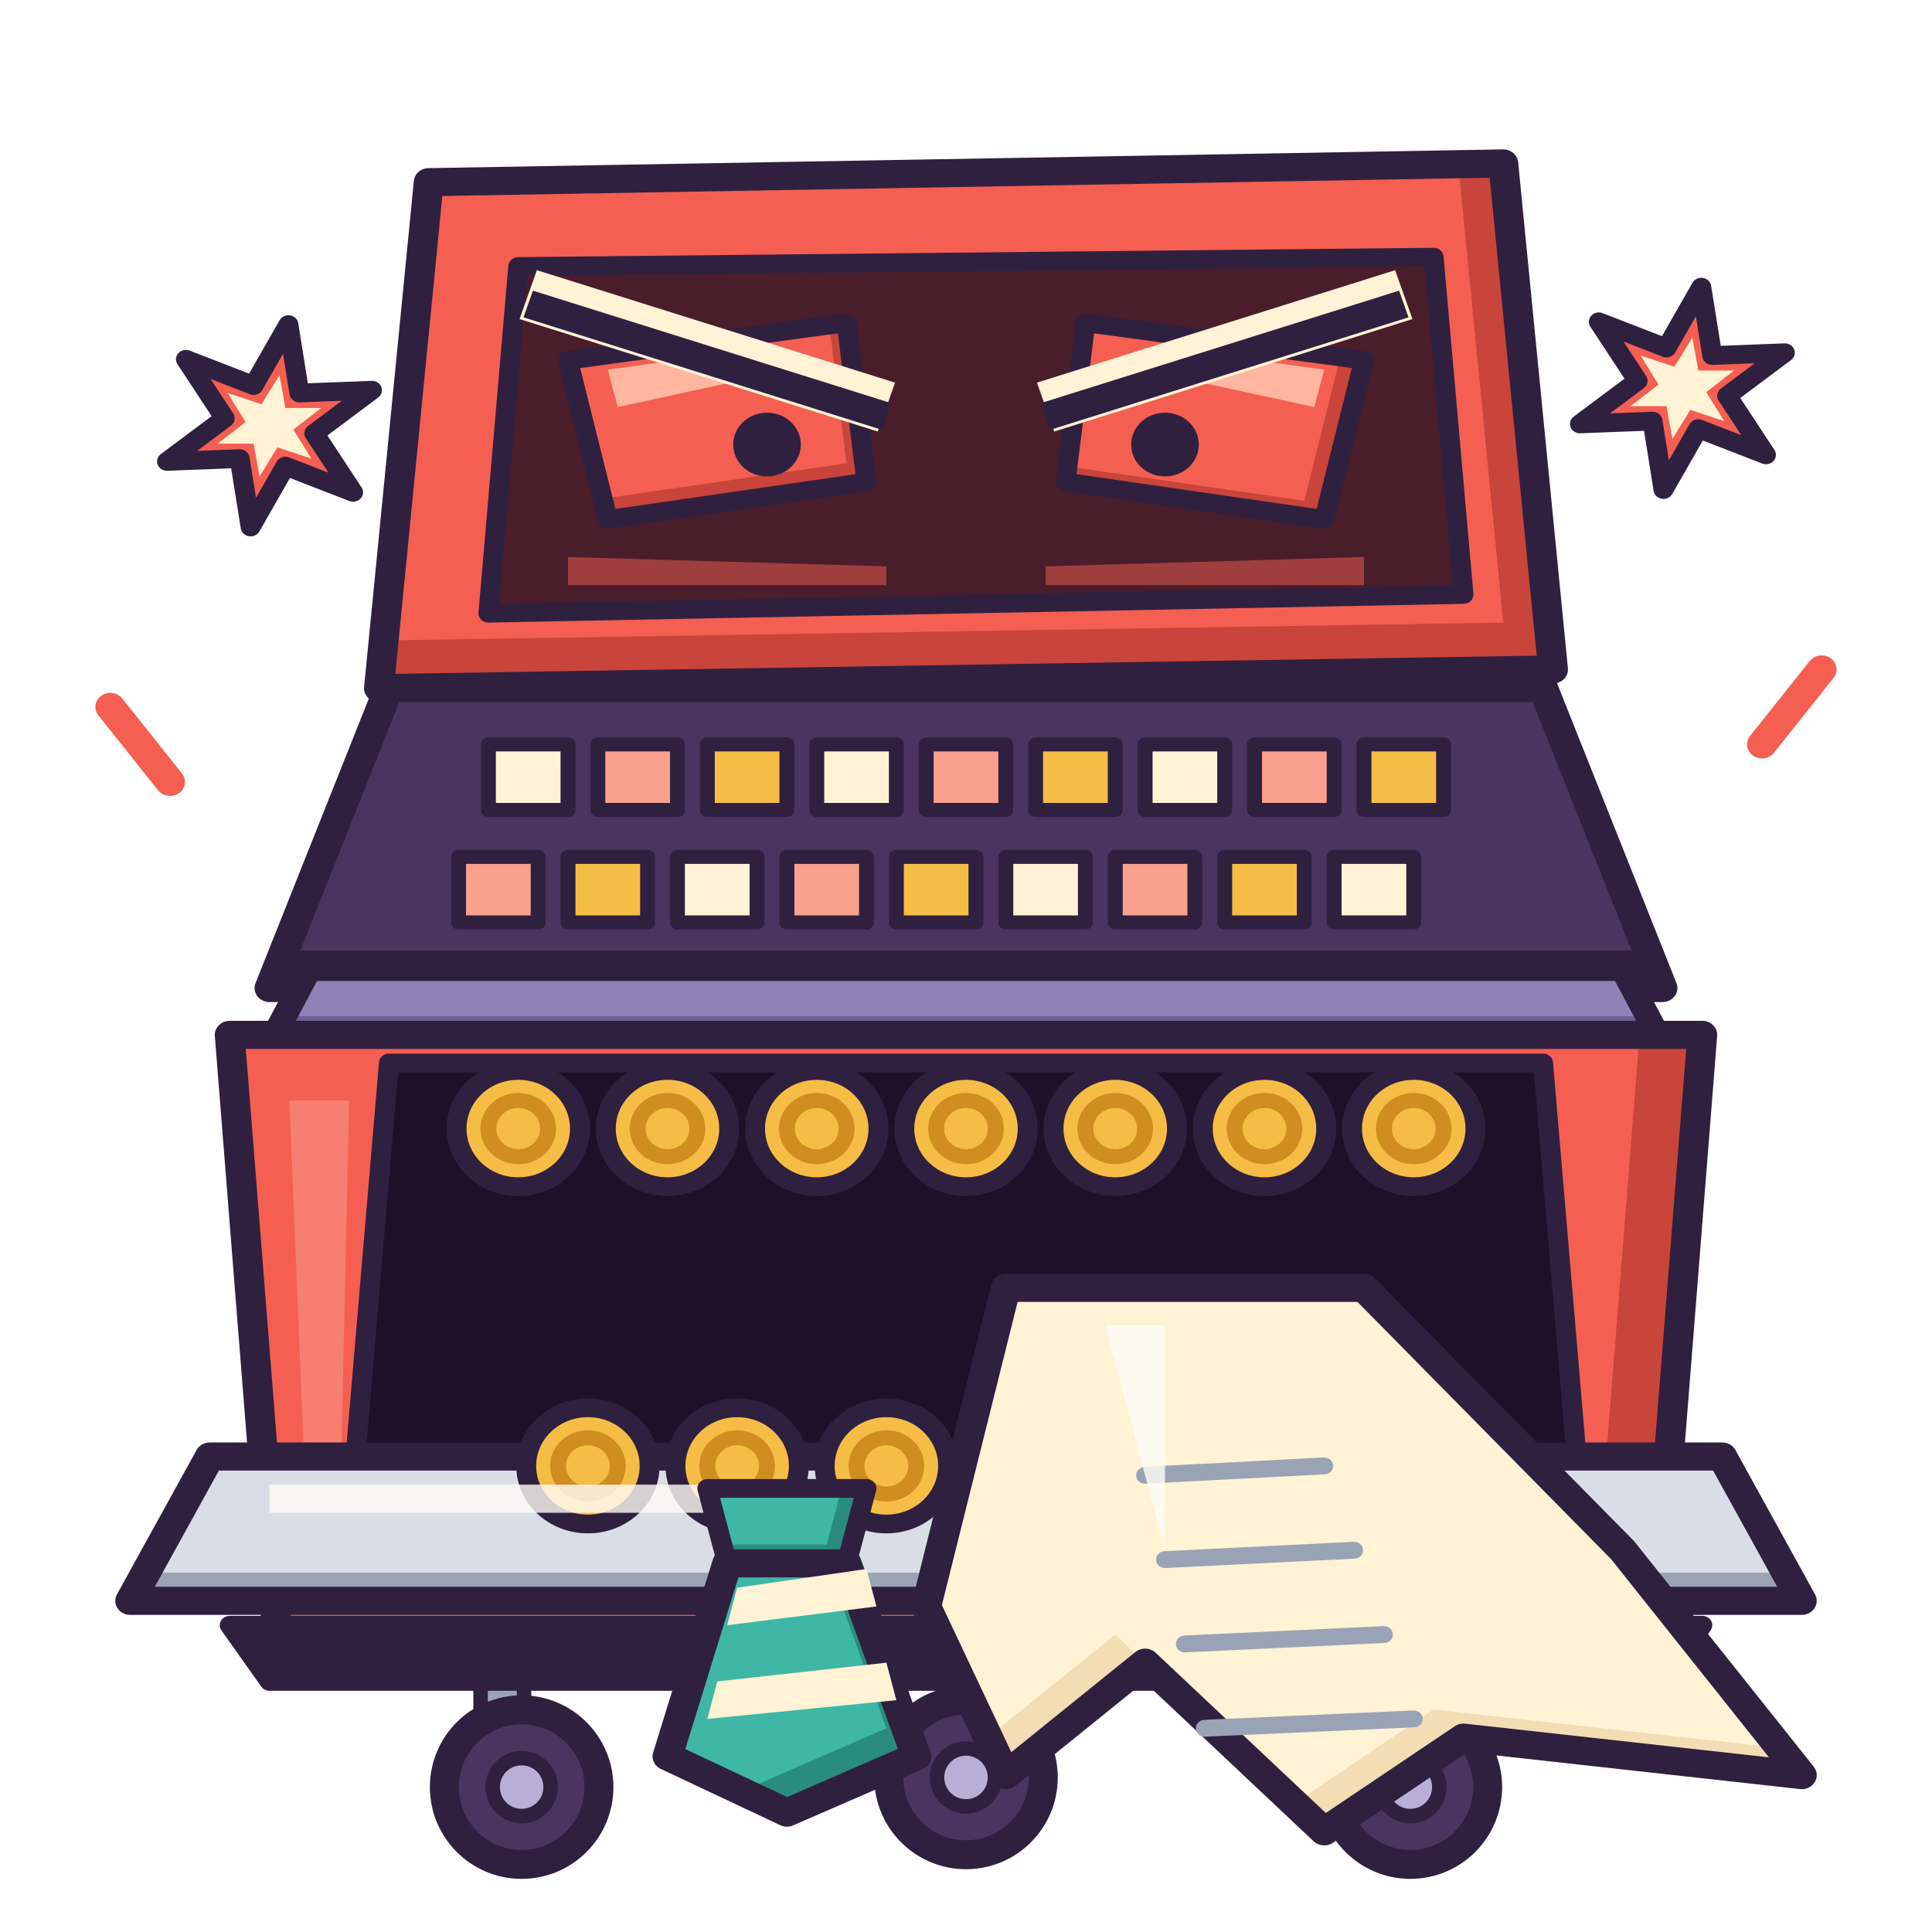
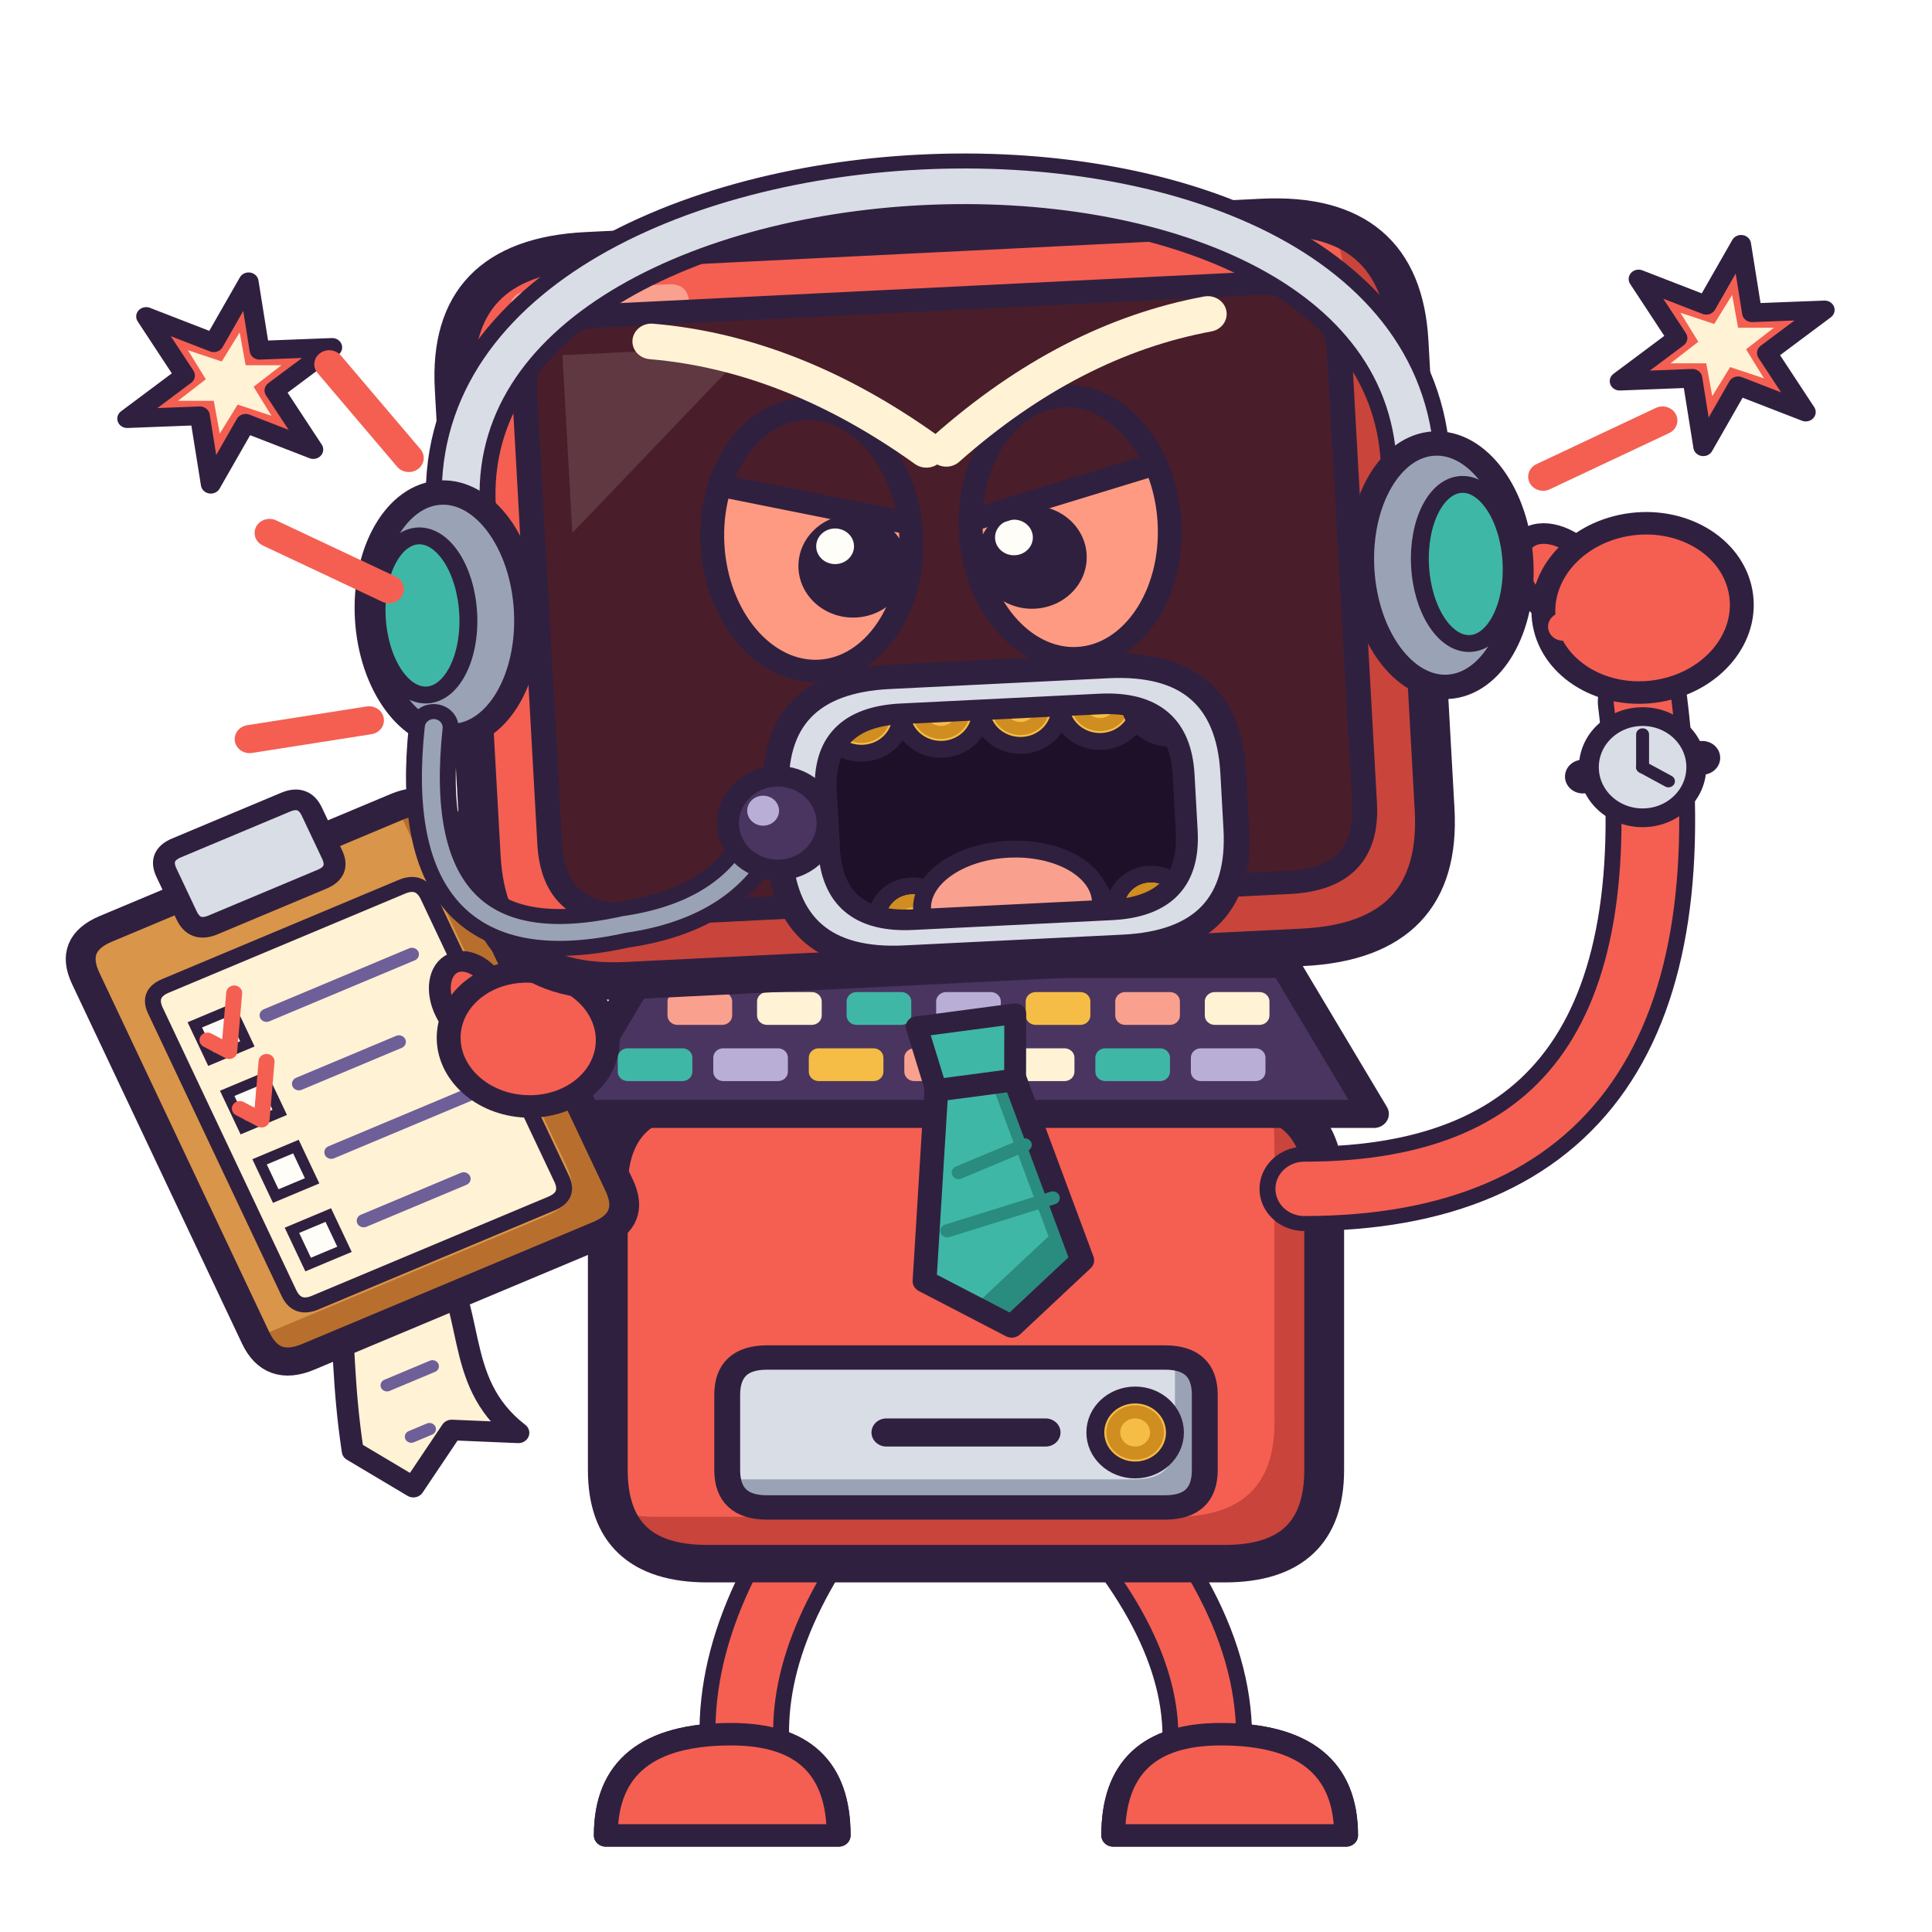
<svg xmlns="http://www.w3.org/2000/svg" width="200" height="200" viewBox="0 0 200 200">
-   <path d="M52 170L52 180" fill="none" stroke="#30203F" stroke-width="6" stroke-linecap="round" stroke-linejoin="round" />
-   <path d="M52 170L52 180" fill="none" stroke="#9AA3B5" stroke-width="3" stroke-linecap="round" stroke-linejoin="round" />
-   <path d="M148 170L148 180" fill="none" stroke="#30203F" stroke-width="6" stroke-linecap="round" stroke-linejoin="round" />
-   <path d="M148 170L148 180" fill="none" stroke="#9AA3B5" stroke-width="3" stroke-linecap="round" stroke-linejoin="round" />
-   <circle cx="54" cy="185" r="8" fill="#4A3560" stroke="#30203F" stroke-width="3" />
-   <circle cx="54" cy="185" r="3" fill="#B9AED6" stroke="#30203F" stroke-width="1.5" />
-   <circle cx="146" cy="185" r="8" fill="#4A3560" stroke="#30203F" stroke-width="3" />
-   <circle cx="146" cy="185" r="3" fill="#B9AED6" stroke="#30203F" stroke-width="1.5" />
-   <circle cx="100" cy="184" r="8" fill="#4A3560" stroke="#30203F" stroke-width="3" />
-   <circle cx="100" cy="184" r="3" fill="#B9AED6" stroke="#30203F" stroke-width="1.5" />
-   <g transform="translate(100 176) scale(1.03 0.97) translate(-100 -176)">
-     <g transform="translate(0 0)">
-       <g>
-         <clipPath id="c1">
-           <path d="M46 14L154 12L159 66L41 68Z" />
-         </clipPath>
-         <path d="M46 14L154 12L159 66L41 68Z" fill="#C9443B" />
-         <g clip-path="url(#c1)">
-           <path transform="translate(-5 -5)" d="M46 14L154 12L159 66L41 68Z" fill="#F45F52" />
-         </g>
-         <path d="M46 14L154 12L159 66L41 68Z" fill="none" stroke="#30203F" stroke-width="3" stroke-linejoin="round" />
+   <g transform="translate(100 190) scale(1.03 0.97) translate(-100 -190)">
+     <g transform="translate(0 5)">
+       <path d="M87.2 185Q87.2 174.2 76.4 174.2Q63.8 174.2 63.8 185Z" fill="#F45F52" stroke="#30203F" stroke-width="2.4" stroke-linejoin="round" />
+       <path d="M88 148Q76 164 78 178" fill="none" stroke="#30203F" stroke-width="9" stroke-linecap="round" stroke-linejoin="round" />
+       <path d="M88 148Q76 164 78 178" fill="none" stroke="#F45F52" stroke-width="5.8" stroke-linecap="round" stroke-linejoin="round" />
+       <path d="M87.2 185Q87.2 174.2 76.4 174.2Q63.8 174.2 63.8 185Z" fill="#F45F52" stroke="#30203F" stroke-width="2.4" stroke-linejoin="round" />
+       <path d="M114.8 185Q114.8 174.2 125.6 174.2Q138.2 174.2 138.2 185Z" fill="#F45F52" stroke="#30203F" stroke-width="2.4" stroke-linejoin="round" />
+       <path d="M112 148Q126 164 124 178" fill="none" stroke="#30203F" stroke-width="9" stroke-linecap="round" stroke-linejoin="round" />
+       <path d="M112 148Q126 164 124 178" fill="none" stroke="#F45F52" stroke-width="5.8" stroke-linecap="round" stroke-linejoin="round" />
+       <path d="M114.8 185Q114.8 174.2 125.6 174.2Q138.2 174.2 138.2 185Z" fill="#F45F52" stroke="#30203F" stroke-width="2.4" stroke-linejoin="round" />
+       <g transform="translate(0 0)">
+         <path d="M68 116Q50 99 54 100" fill="none" stroke="#30203F" stroke-width="9" stroke-linecap="round" stroke-linejoin="round" />
+         <path d="M68 116Q50 99 54 100" fill="none" stroke="#F45F52" stroke-width="5.8" stroke-linecap="round" stroke-linejoin="round" />
+         <g>
+           <clipPath id="c2">
+             <path d="M74 106L126 106Q136 106 136 116L136 146Q136 156 126 156L74 156Q64 156 64 146L64 116Q64 106 74 106Z" />
+           </clipPath>
+           <path d="M74 106L126 106Q136 106 136 116L136 146Q136 156 126 156L74 156Q64 156 64 146L64 116Q64 106 74 106Z" fill="#C9443B" />
+           <g clip-path="url(#c2)">
+             <path transform="translate(-5 -5)" d="M74 106L126 106Q136 106 136 116L136 146Q136 156 126 156L74 156Q64 156 64 146L64 116Q64 106 74 106Z" fill="#F45F52" />
+           </g>
+           <path d="M74 106L126 106Q136 106 136 116L136 146Q136 156 126 156L74 156Q64 156 64 146L64 116Q64 106 74 106Z" fill="none" stroke="#30203F" stroke-width="4" stroke-linejoin="round" />
+         </g>
+         <path d="M68 92L132 92L141 108L59 108Z" fill="#4A3560" stroke="#30203F" stroke-width="3" stroke-linejoin="round" />
+         <rect x="70" y="95" width="6.5" height="3.5" rx="1" fill="#F9A08F" />
+         <rect x="79" y="95" width="6.5" height="3.5" rx="1" fill="#FFF2D5" />
+         <rect x="88" y="95" width="6.5" height="3.5" rx="1" fill="#3FB7A6" />
+         <rect x="97" y="95" width="6.5" height="3.5" rx="1" fill="#B9AED6" />
+         <rect x="106" y="95" width="6.5" height="3.5" rx="1" fill="#F5BD45" />
+         <rect x="115" y="95" width="6.5" height="3.5" rx="1" fill="#F9A08F" />
+         <rect x="124" y="95" width="6.5" height="3.5" rx="1" fill="#FFF2D5" />
+         <rect x="65" y="101" width="7.5" height="3.5" rx="1" fill="#3FB7A6" />
+         <rect x="74.6" y="101" width="7.5" height="3.5" rx="1" fill="#B9AED6" />
+         <rect x="84.2" y="101" width="7.5" height="3.5" rx="1" fill="#F5BD45" />
+         <rect x="93.8" y="101" width="7.5" height="3.5" rx="1" fill="#F9A08F" />
+         <rect x="103.4" y="101" width="7.5" height="3.5" rx="1" fill="#FFF2D5" />
+         <rect x="113" y="101" width="7.5" height="3.5" rx="1" fill="#3FB7A6" />
+         <rect x="122.6" y="101" width="7.5" height="3.5" rx="1" fill="#B9AED6" />
+         <g>
+           <clipPath id="c3">
+             <path d="M80 134L120 134Q124 134 124 138L124 146Q124 150 120 150L80 150Q76 150 76 146L76 138Q76 134 80 134Z" />
+           </clipPath>
+           <path d="M80 134L120 134Q124 134 124 138L124 146Q124 150 120 150L80 150Q76 150 76 146L76 138Q76 134 80 134Z" fill="#9AA3B5" />
+           <g clip-path="url(#c3)">
+             <path transform="translate(-3 -3)" d="M80 134L120 134Q124 134 124 138L124 146Q124 150 120 150L80 150Q76 150 76 146L76 138Q76 134 80 134Z" fill="#D9DDE6" />
+           </g>
+           <path d="M80 134L120 134Q124 134 124 138L124 146Q124 150 120 150L80 150Q76 150 76 146L76 138Q76 134 80 134Z" fill="none" stroke="#30203F" stroke-width="2.6" stroke-linejoin="round" />
+         </g>
+         <path d="M92 142L108 142" fill="none" stroke="#30203F" stroke-width="3" stroke-linecap="round" stroke-linejoin="round" />
+         <circle cx="117" cy="142" r="4" fill="#F5BD45" stroke="#30203F" stroke-width="1.8" />
+         <circle cx="117" cy="142" r="2.2" fill="none" stroke="#D08D20" stroke-width="1.4" />
+         <g transform="translate(100 98) rotate(-8)">
+           <path d="M-5 0L5 0L4 7L-4 7Z" fill="#3FB7A6" stroke="#30203F" stroke-width="2.2" stroke-linejoin="round" />
+           <g>
+             <clipPath id="c4">
+               <path d="M-4 7L4 7L8 27L0 33L-8 27Z" />
+             </clipPath>
+             <path d="M-4 7L4 7L8 27L0 33L-8 27Z" fill="#2A8C7E" />
+             <g clip-path="url(#c4)">
+               <path transform="translate(-3 -3)" d="M-4 7L4 7L8 27L0 33L-8 27Z" fill="#3FB7A6" />
+             </g>
+             <path d="M-4 7L4 7L8 27L0 33L-8 27Z" fill="none" stroke="#30203F" stroke-width="2.4" stroke-linejoin="round" />
+           </g>
+           <path d="M-3 16L4 14" fill="none" stroke="#2A8C7E" stroke-width="1.4" stroke-linecap="round" stroke-linejoin="round" />
+           <path d="M-5 22L6 20" fill="none" stroke="#2A8C7E" stroke-width="1.4" stroke-linecap="round" stroke-linejoin="round" />
+         </g>
+         <g transform="translate(4 -38) rotate(-24 52 138)">
+           <path d="M24 154L34 154C36 162 30 168 34 176L28 173L22 177L18 171C20 164 22 160 24 154Z" fill="#FFF2D5" stroke="#30203F" stroke-width="2.2" stroke-linejoin="round" />
+           <path d="M24 160L32 160" fill="none" stroke="#6E5F98" stroke-width="1.3" stroke-linecap="round" stroke-linejoin="round" />
+           <path d="M24 166L29 166" fill="none" stroke="#6E5F98" stroke-width="1.3" stroke-linecap="round" stroke-linejoin="round" />
+           <path d="M24 172L26 172" fill="none" stroke="#6E5F98" stroke-width="1.3" stroke-linecap="round" stroke-linejoin="round" />
+           <g>
+             <clipPath id="c1">
+               <path d="M18 110L50 110Q54 110 54 114L54 156Q54 160 50 160L18 160Q14 160 14 156L14 114Q14 110 18 110Z" />
+             </clipPath>
+             <path d="M18 110L50 110Q54 110 54 114L54 156Q54 160 50 160L18 160Q14 160 14 156L14 114Q14 110 18 110Z" fill="#B86F2D" />
+             <g clip-path="url(#c1)">
+               <path transform="translate(-4 -4)" d="M18 110L50 110Q54 110 54 114L54 156Q54 160 50 160L18 160Q14 160 14 156L14 114Q14 110 18 110Z" fill="#D9954A" />
+             </g>
+             <path d="M18 110L50 110Q54 110 54 114L54 156Q54 160 50 160L18 160Q14 160 14 156L14 114Q14 110 18 110Z" fill="none" stroke="#30203F" stroke-width="3" stroke-linejoin="round" />
+           </g>
+           <path d="M21 118L47 118Q49 118 49 120L49 153Q49 155 47 155L21 155Q19 155 19 153L19 120Q19 118 21 118Z" fill="#FFF2D5" stroke="#30203F" stroke-width="1.6" />
+           <rect x="22" y="123" width="4" height="4" fill="#FFFDF7" stroke="#30203F" stroke-width="1.1" />
+           <path d="M29 125L45 125" fill="none" stroke="#6E5F98" stroke-width="1.4" stroke-linecap="round" stroke-linejoin="round" />
+           <rect x="22" y="131" width="4" height="4" fill="#FFFDF7" stroke="#30203F" stroke-width="1.1" />
+           <path d="M29 133L40 133" fill="none" stroke="#6E5F98" stroke-width="1.4" stroke-linecap="round" stroke-linejoin="round" />
+           <rect x="22" y="139" width="4" height="4" fill="#FFFDF7" stroke="#30203F" stroke-width="1.1" />
+           <path d="M29 141L45 141" fill="none" stroke="#6E5F98" stroke-width="1.4" stroke-linecap="round" stroke-linejoin="round" />
+           <rect x="22" y="147" width="4" height="4" fill="#FFFDF7" stroke="#30203F" stroke-width="1.1" />
+           <path d="M29 149L40 149" fill="none" stroke="#6E5F98" stroke-width="1.4" stroke-linecap="round" stroke-linejoin="round" />
+           <path d="M22.5 125L24 127L27 121.5" fill="none" stroke="#F45F52" stroke-width="1.6" stroke-linecap="round" stroke-linejoin="round" />
+           <path d="M22.5 133L24 135L27 129.5" fill="none" stroke="#F45F52" stroke-width="1.6" stroke-linecap="round" stroke-linejoin="round" />
+           <path d="M28 105L40 105Q42 105 42 107L42 112Q42 114 40 114L28 114Q26 114 26 112L26 107Q26 105 28 105Z" fill="#D9DDE6" stroke="#30203F" stroke-width="2.2" stroke-linejoin="round" />
+         </g>
+         <g transform="rotate(5 56 100)">
+           <g transform="rotate(-30 50 96.4)">
+             <path d="M47.1 96.4A2.9 4.4 0 1 0 52.9 96.4A2.9 4.4 0 1 0 47.1 96.4Z" fill="#F45F52" stroke="#30203F" stroke-width="2.2" stroke-linejoin="round" />
+           </g>
+           <path d="M48 100A8 7.2 0 1 0 64 100A8 7.2 0 1 0 48 100Z" fill="#F45F52" stroke="#30203F" stroke-width="2.4" stroke-linejoin="round" />
+         </g>
+         <path d="M134 116Q174 116 168 64" fill="none" stroke="#30203F" stroke-width="9" stroke-linecap="round" stroke-linejoin="round" />
+         <path d="M134 116Q174 116 168 64" fill="none" stroke="#F45F52" stroke-width="5.8" stroke-linecap="round" stroke-linejoin="round" />
+         <path d="M162 72L174 70" fill="none" stroke="#30203F" stroke-width="3.6" stroke-linecap="round" stroke-linejoin="round" />
+         <circle cx="168" cy="71" r="5.4" fill="#D9DDE6" stroke="#30203F" stroke-width="2" />
+         <path d="M168 71L168 67.5" fill="none" stroke="#30203F" stroke-width="1.3" stroke-linecap="round" stroke-linejoin="round" />
+         <path d="M168 71L170.6 72.5" fill="none" stroke="#30203F" stroke-width="1.3" stroke-linecap="round" stroke-linejoin="round" />
+         <g transform="rotate(-10 168 54)">
+           <g transform="rotate(-30 160.5 49.5)">
+             <path d="M156.9 49.5A3.6 5.5 0 1 0 164.1 49.5A3.6 5.5 0 1 0 156.9 49.5Z" fill="#F45F52" stroke="#30203F" stroke-width="2.2" stroke-linejoin="round" />
+           </g>
+           <path d="M158 54A10 9 0 1 0 178 54A10 9 0 1 0 158 54Z" fill="#F45F52" stroke="#30203F" stroke-width="2.4" stroke-linejoin="round" />
+         </g>
+         <g transform="rotate(-3 100 94)">
+           <g>
+             <clipPath id="c5">
+               <path d="M66 14L134 14Q148 14 148 28L148 78Q148 92 134 92L66 92Q52 92 52 78L52 28Q52 14 66 14Z" />
+             </clipPath>
+             <path d="M66 14L134 14Q148 14 148 28L148 78Q148 92 134 92L66 92Q52 92 52 78L52 28Q52 14 66 14Z" fill="#C9443B" />
+             <g clip-path="url(#c5)">
+               <path transform="translate(-6 -6)" d="M66 14L134 14Q148 14 148 28L148 78Q148 92 134 92L66 92Q52 92 52 78L52 28Q52 14 66 14Z" fill="#F45F52" />
+             </g>
+             <path d="M66 14L134 14Q148 14 148 28L148 78Q148 92 134 92L66 92Q52 92 52 78L52 28Q52 14 66 14Z" fill="none" stroke="#30203F" stroke-width="4" stroke-linejoin="round" />
+           </g>
+           <path d="M60 18L74 18Q76 18 76 20L76 20Q76 22 74 22L60 22Q58 22 58 20L58 20Q58 18 60 18Z" fill="#F9A08F" />
+           <path d="M67 21L133 21Q141 21 141 29L141 77Q141 85 133 85L67 85Q59 85 59 77L59 29Q59 21 67 21Z" fill="#4A1D2A" stroke="#30203F" stroke-width="2.5" />
+           <path d="M63 25L82 25L63 44Z" fill="#FFFDF7" opacity=".12" />
+           <clipPath id="c6">
+             <ellipse cx="87" cy="46" rx="10" ry="14" />
+           </clipPath>
+           <ellipse cx="87" cy="46" rx="10" ry="14" fill="#FF9A82" />
+           <g clip-path="url(#c6)">
+             <circle cx="91" cy="49" r="5.5" fill="#30203F" />
+             <circle cx="89.3" cy="46.8" r="1.9" fill="#FFFDF7" />
+             <g transform="rotate(15 87 42.1)">
+               <rect x="67" y="4" width="40" height="38.1" fill="#4A1D2A" />
+               <path d="M67 42.1L107 42.1" fill="none" stroke="#30203F" stroke-width="2.4" stroke-linecap="round" stroke-linejoin="round" />
+             </g>
+           </g>
+           <ellipse cx="87" cy="46" rx="10" ry="14" fill="none" stroke="#30203F" stroke-width="2.4" />
+           <clipPath id="c7">
+             <ellipse cx="113" cy="46" rx="10" ry="14" />
+           </clipPath>
+           <ellipse cx="113" cy="46" rx="10" ry="14" fill="#FF9A82" />
+           <g clip-path="url(#c7)">
+             <circle cx="109" cy="49" r="5.5" fill="#30203F" />
+             <circle cx="107.3" cy="46.8" r="1.9" fill="#FFFDF7" />
+             <g transform="rotate(-15 113 42.1)">
+               <rect x="93" y="4" width="40" height="38.1" fill="#4A1D2A" />
+               <path d="M93 42.1L133 42.1" fill="none" stroke="#30203F" stroke-width="2.4" stroke-linecap="round" stroke-linejoin="round" />
+             </g>
+           </g>
+           <ellipse cx="113" cy="46" rx="10" ry="14" fill="none" stroke="#30203F" stroke-width="2.4" />
+           <path d="M72 24Q86 26 99 37" fill="none" stroke="#FFF2D5" stroke-width="3.8" stroke-linecap="round" stroke-linejoin="round" />
+           <path d="M128 24Q114 26 101 37" fill="none" stroke="#FFF2D5" stroke-width="3.8" stroke-linecap="round" stroke-linejoin="round" />
+           <path d="M94 61L116 61Q128 61 128 73L128 79Q128 91 116 91L94 91Q82 91 82 79L82 73Q82 61 94 61Z" fill="#D9DDE6" stroke="#30203F" stroke-width="2.6" stroke-linejoin="round" />
+           <path d="M95 65L115 65Q123 65 123 73L123 79Q123 87 115 87L95 87Q87 87 87 79L87 73Q87 65 95 65Z" fill="#1E1028" />
+           <clipPath id="c8">
+             <path d="M95 65L115 65Q123 65 123 73L123 79Q123 87 115 87L95 87Q87 87 87 79L87 73Q87 65 95 65Z" />
+           </clipPath>
+           <g clip-path="url(#c8)">
+             <circle cx="91" cy="65" r="4" fill="#F5BD45" stroke="#30203F" stroke-width="1.8" />
+             <circle cx="91" cy="65" r="2.2" fill="none" stroke="#D08D20" stroke-width="1.4" />
+             <circle cx="99" cy="65" r="4" fill="#F5BD45" stroke="#30203F" stroke-width="1.8" />
+             <circle cx="99" cy="65" r="2.2" fill="none" stroke="#D08D20" stroke-width="1.4" />
+             <circle cx="107" cy="65" r="4" fill="#F5BD45" stroke="#30203F" stroke-width="1.8" />
+             <circle cx="107" cy="65" r="2.2" fill="none" stroke="#D08D20" stroke-width="1.4" />
+             <circle cx="115" cy="65" r="4" fill="#F5BD45" stroke="#30203F" stroke-width="1.8" />
+             <circle cx="115" cy="65" r="2.2" fill="none" stroke="#D08D20" stroke-width="1.4" />
+             <circle cx="122" cy="65" r="4" fill="#F5BD45" stroke="#30203F" stroke-width="1.8" />
+             <circle cx="122" cy="65" r="2.2" fill="none" stroke="#D08D20" stroke-width="1.4" />
+             <circle cx="95" cy="87" r="3.6" fill="#F5BD45" stroke="#30203F" stroke-width="1.8" />
+             <circle cx="95" cy="87" r="2" fill="none" stroke="#D08D20" stroke-width="1.4" />
+             <circle cx="103" cy="87" r="3.6" fill="#F5BD45" stroke="#30203F" stroke-width="1.8" />
+             <circle cx="103" cy="87" r="2" fill="none" stroke="#D08D20" stroke-width="1.4" />
+             <circle cx="111" cy="87" r="3.6" fill="#F5BD45" stroke="#30203F" stroke-width="1.8" />
+             <circle cx="111" cy="87" r="2" fill="none" stroke="#D08D20" stroke-width="1.4" />
+             <circle cx="119" cy="87" r="3.6" fill="#F5BD45" stroke="#30203F" stroke-width="1.8" />
+             <circle cx="119" cy="87" r="2" fill="none" stroke="#D08D20" stroke-width="1.4" />
+             <path d="M96 86A9 6 0 1 0 114 86A9 6 0 1 0 96 86Z" fill="#F9A08F" stroke="#30203F" stroke-width="1.8" stroke-linejoin="round" />
+           </g>
+           <path d="M95 65L115 65Q123 65 123 73L123 79Q123 87 115 87L95 87Q87 87 87 79L87 73Q87 65 95 65Z" fill="none" stroke="#30203F" stroke-width="2.2" />
+         </g>
+         <g transform="rotate(-3 100 94)">
+           <path d="M52 42C50 -2 150 -2 148 42" fill="none" stroke="#30203F" stroke-width="7" stroke-linecap="round" stroke-linejoin="round" />
+           <path d="M52 42C50 -2 150 -2 148 42" fill="none" stroke="#D9DDE6" stroke-width="3.8" stroke-linecap="round" stroke-linejoin="round" />
+           <path d="M42 52A8 13 0 1 0 58 52A8 13 0 1 0 42 52Z" fill="#9AA3B5" stroke="#30203F" stroke-width="2.6" stroke-linejoin="round" />
+           <path d="M42.9 52A4.6 8.5 0 1 0 52.1 52A4.6 8.5 0 1 0 42.9 52Z" fill="#3FB7A6" stroke="#30203F" stroke-width="1.8" stroke-linejoin="round" />
+           <path d="M142 52A8 13 0 1 0 158 52A8 13 0 1 0 142 52Z" fill="#9AA3B5" stroke="#30203F" stroke-width="2.6" stroke-linejoin="round" />
+           <path d="M147.9 52A4.6 8.5 0 1 0 157.1 52A4.6 8.5 0 1 0 147.9 52Z" fill="#3FB7A6" stroke="#30203F" stroke-width="1.8" stroke-linejoin="round" />
+           <path d="M48 64Q44 90 66 86Q76 85 80 78" fill="none" stroke="#30203F" stroke-width="5" stroke-linecap="round" stroke-linejoin="round" />
+           <path d="M48 64Q44 90 66 86Q76 85 80 78" fill="none" stroke="#9AA3B5" stroke-width="1.8" stroke-linecap="round" stroke-linejoin="round" />
+           <circle cx="82" cy="76" r="5" fill="#4A3560" stroke="#30203F" stroke-width="2.2" />
+           <circle cx="80.6" cy="74.6" r="1.6" fill="#B9AED6" />
+         </g>
      </g>
-       <path d="M55 23L147 22L150 58L52 60Z" fill="#4A1D2A" stroke="#30203F" stroke-width="2" stroke-linejoin="round" />
-       <g>
-         <clipPath id="c2">
-           <path d="M60 33L88 29L90 46L64 50Z" />
-         </clipPath>
-         <path d="M60 33L88 29L90 46L64 50Z" fill="#C9443B" />
-         <g clip-path="url(#c2)">
-           <path transform="translate(-2 -2)" d="M60 33L88 29L90 46L64 50Z" fill="#F45F52" />
-         </g>
-         <path d="M60 33L88 29L90 46L64 50Z" fill="none" stroke="#30203F" stroke-width="2" stroke-linejoin="round" />
-       </g>
-       <g>
-         <clipPath id="c3">
-           <path d="M140 33L112 29L110 46L136 50Z" />
-         </clipPath>
-         <path d="M140 33L112 29L110 46L136 50Z" fill="#C9443B" />
-         <g clip-path="url(#c3)">
-           <path transform="translate(-2 -2)" d="M140 33L112 29L110 46L136 50Z" fill="#F45F52" />
-         </g>
-         <path d="M140 33L112 29L110 46L136 50Z" fill="none" stroke="#30203F" stroke-width="2" stroke-linejoin="round" />
-       </g>
-       <path d="M64 34L78 32L78 35L65 38Z" fill="#FFC0A8" opacity=".9" />
-       <path d="M136 34L122 32L122 35L135 38Z" fill="#FFC0A8" opacity=".9" />
-       <circle cx="80" cy="42" r="3.4" fill="#30203F" />
-       <circle cx="120" cy="42" r="3.4" fill="#30203F" />
-       <path d="M56 26L92 38" fill="none" stroke="#FFF2D5" stroke-width="5.5" stroke-linecap="butt" stroke-linejoin="round" />
-       <path d="M144 26L108 38" fill="none" stroke="#FFF2D5" stroke-width="5.5" stroke-linecap="butt" stroke-linejoin="round" />
-       <path d="M56 27L92 39" fill="none" stroke="#30203F" stroke-width="3" stroke-linecap="butt" stroke-linejoin="round" />
-       <path d="M144 27L108 39" fill="none" stroke="#30203F" stroke-width="3" stroke-linecap="butt" stroke-linejoin="round" />
-       <path d="M60 54L92 55L92 57L60 57Z" fill="#F45F52" opacity=".5" />
-       <path d="M108 55L140 54L140 57L108 57Z" fill="#F45F52" opacity=".5" />
-       <g>
-         <clipPath id="c4">
-           <path d="M30 100L170 100L158 68L42 68Z" />
-         </clipPath>
-         <path d="M30 100L170 100L158 68L42 68Z" fill="#30203F" />
-         <g clip-path="url(#c4)">
-           <path transform="translate(-3 -4)" d="M30 100L170 100L158 68L42 68Z" fill="#4A3560" />
-         </g>
-         <path d="M30 100L170 100L158 68L42 68Z" fill="none" stroke="#30203F" stroke-width="3" stroke-linejoin="round" />
-       </g>
-       <path d="M52 74L60 74L60 81L52 81Z" fill="#FFF2D5" stroke="#30203F" stroke-width="1.5" stroke-linejoin="round" />
-       <path d="M63 74L71 74L71 81L63 81Z" fill="#F9A08F" stroke="#30203F" stroke-width="1.5" stroke-linejoin="round" />
-       <path d="M74 74L82 74L82 81L74 81Z" fill="#F5BD45" stroke="#30203F" stroke-width="1.5" stroke-linejoin="round" />
-       <path d="M85 74L93 74L93 81L85 81Z" fill="#FFF2D5" stroke="#30203F" stroke-width="1.5" stroke-linejoin="round" />
-       <path d="M96 74L104 74L104 81L96 81Z" fill="#F9A08F" stroke="#30203F" stroke-width="1.5" stroke-linejoin="round" />
-       <path d="M107 74L115 74L115 81L107 81Z" fill="#F5BD45" stroke="#30203F" stroke-width="1.5" stroke-linejoin="round" />
-       <path d="M118 74L126 74L126 81L118 81Z" fill="#FFF2D5" stroke="#30203F" stroke-width="1.5" stroke-linejoin="round" />
-       <path d="M129 74L137 74L137 81L129 81Z" fill="#F9A08F" stroke="#30203F" stroke-width="1.5" stroke-linejoin="round" />
-       <path d="M140 74L148 74L148 81L140 81Z" fill="#F5BD45" stroke="#30203F" stroke-width="1.5" stroke-linejoin="round" />
-       <path d="M49 86L57 86L57 93L49 93Z" fill="#F9A08F" stroke="#30203F" stroke-width="1.5" stroke-linejoin="round" />
-       <path d="M60 86L68 86L68 93L60 93Z" fill="#F5BD45" stroke="#30203F" stroke-width="1.5" stroke-linejoin="round" />
-       <path d="M71 86L79 86L79 93L71 93Z" fill="#FFF2D5" stroke="#30203F" stroke-width="1.5" stroke-linejoin="round" />
-       <path d="M82 86L90 86L90 93L82 93Z" fill="#F9A08F" stroke="#30203F" stroke-width="1.5" stroke-linejoin="round" />
-       <path d="M93 86L101 86L101 93L93 93Z" fill="#F5BD45" stroke="#30203F" stroke-width="1.5" stroke-linejoin="round" />
-       <path d="M104 86L112 86L112 93L104 93Z" fill="#FFF2D5" stroke="#30203F" stroke-width="1.5" stroke-linejoin="round" />
-       <path d="M115 86L123 86L123 93L115 93Z" fill="#F9A08F" stroke="#30203F" stroke-width="1.5" stroke-linejoin="round" />
-       <path d="M126 86L134 86L134 93L126 93Z" fill="#F5BD45" stroke="#30203F" stroke-width="1.5" stroke-linejoin="round" />
-       <path d="M137 86L145 86L145 93L137 93Z" fill="#FFF2D5" stroke="#30203F" stroke-width="1.5" stroke-linejoin="round" />
-       <g>
-         <clipPath id="c5">
-           <path d="M34 98L166 98L170 106L30 106Z" />
-         </clipPath>
-         <path d="M34 98L166 98L170 106L30 106Z" fill="#6E5F98" />
-         <g clip-path="url(#c5)">
-           <path transform="translate(0 -3)" d="M34 98L166 98L170 106L30 106Z" fill="#9081B6" />
-         </g>
-         <path d="M34 98L166 98L170 106L30 106Z" fill="none" stroke="#30203F" stroke-width="2.5" stroke-linejoin="round" />
-       </g>
-       <g>
-         <clipPath id="c6">
-           <path d="M26 105L174 105L169 172L31 172Z" />
-         </clipPath>
-         <path d="M26 105L174 105L169 172L31 172Z" fill="#C9443B" />
-         <g clip-path="url(#c6)">
-           <path transform="translate(-6 -4)" d="M26 105L174 105L169 172L31 172Z" fill="#F45F52" />
-         </g>
-         <path d="M26 105L174 105L169 172L31 172Z" fill="none" stroke="#30203F" stroke-width="3" stroke-linejoin="round" />
-       </g>
-       <path d="M32 112L38 112L37 160L34 164Z" fill="#F9A08F" opacity=".5" />
-       <g>
-         <clipPath id="c7">
-           <path d="M36 150L58 150L58 159L36 159Z" />
-         </clipPath>
-         <path d="M36 150L58 150L58 159L36 159Z" fill="#F2DDB4" />
-         <g clip-path="url(#c7)">
-           <path transform="translate(0 -2)" d="M36 150L58 150L58 159L36 159Z" fill="#FFF2D5" />
-         </g>
-         <path d="M36 150L58 150L58 159L36 159Z" fill="none" stroke="#30203F" stroke-width="2" stroke-linejoin="round" />
-       </g>
-       <path d="M40 154L54 154" fill="none" stroke="#9AA3B5" stroke-width="1.6" stroke-linecap="round" stroke-linejoin="round" />
-       <path d="M26 168L174 168L170 174L30 174Z" fill="#30203F" stroke="#30203F" stroke-width="2" stroke-linejoin="round" />
-       <path d="M42 108L158 108L162 158L38 158Z" fill="#1E1028" stroke="#30203F" stroke-width="2" stroke-linejoin="round" />
-       <circle cx="55" cy="115" r="6.2" fill="#F5BD45" stroke="#30203F" stroke-width="2" />
-       <circle cx="55" cy="115" r="3" fill="none" stroke="#D08D20" stroke-width="1.6" />
-       <circle cx="70" cy="115" r="6.2" fill="#F5BD45" stroke="#30203F" stroke-width="2" />
-       <circle cx="70" cy="115" r="3" fill="none" stroke="#D08D20" stroke-width="1.6" />
-       <circle cx="85" cy="115" r="6.2" fill="#F5BD45" stroke="#30203F" stroke-width="2" />
-       <circle cx="85" cy="115" r="3" fill="none" stroke="#D08D20" stroke-width="1.6" />
-       <circle cx="100" cy="115" r="6.2" fill="#F5BD45" stroke="#30203F" stroke-width="2" />
-       <circle cx="100" cy="115" r="3" fill="none" stroke="#D08D20" stroke-width="1.6" />
-       <circle cx="115" cy="115" r="6.2" fill="#F5BD45" stroke="#30203F" stroke-width="2" />
-       <circle cx="115" cy="115" r="3" fill="none" stroke="#D08D20" stroke-width="1.6" />
-       <circle cx="130" cy="115" r="6.2" fill="#F5BD45" stroke="#30203F" stroke-width="2" />
-       <circle cx="130" cy="115" r="3" fill="none" stroke="#D08D20" stroke-width="1.6" />
-       <circle cx="145" cy="115" r="6.2" fill="#F5BD45" stroke="#30203F" stroke-width="2" />
-       <circle cx="145" cy="115" r="3" fill="none" stroke="#D08D20" stroke-width="1.6" />
-       <g>
-         <clipPath id="c8">
-           <path d="M24 150L176 150L184 165.4L16 165.4Z" />
-         </clipPath>
-         <path d="M24 150L176 150L184 165.4L16 165.4Z" fill="#9AA3B5" />
-         <g clip-path="url(#c8)">
-           <path transform="translate(-2 -3)" d="M24 150L176 150L184 165.4L16 165.4Z" fill="#D9DDE6" />
-         </g>
-         <path d="M24 150L176 150L184 165.4L16 165.4Z" fill="none" stroke="#30203F" stroke-width="3" stroke-linejoin="round" />
-       </g>
-       <circle cx="62" cy="151" r="6.2" fill="#F5BD45" stroke="#30203F" stroke-width="2" />
-       <circle cx="62" cy="151" r="3" fill="none" stroke="#D08D20" stroke-width="1.6" />
-       <circle cx="77" cy="151" r="6.2" fill="#F5BD45" stroke="#30203F" stroke-width="2" />
-       <circle cx="77" cy="151" r="3" fill="none" stroke="#D08D20" stroke-width="1.6" />
-       <circle cx="92" cy="151" r="6.2" fill="#F5BD45" stroke="#30203F" stroke-width="2" />
-       <circle cx="92" cy="151" r="3" fill="none" stroke="#D08D20" stroke-width="1.6" />
-       <circle cx="107" cy="151" r="6.2" fill="#F5BD45" stroke="#30203F" stroke-width="2" />
-       <circle cx="107" cy="151" r="3" fill="none" stroke="#D08D20" stroke-width="1.6" />
-       <circle cx="122" cy="151" r="6.2" fill="#F5BD45" stroke="#30203F" stroke-width="2" />
-       <circle cx="122" cy="151" r="3" fill="none" stroke="#D08D20" stroke-width="1.6" />
-       <circle cx="137" cy="151" r="6.2" fill="#F5BD45" stroke="#30203F" stroke-width="2" />
-       <circle cx="137" cy="151" r="3" fill="none" stroke="#D08D20" stroke-width="1.6" />
-       <path d="M30 153L80 153L76 156L30 156Z" fill="#FFFDF7" opacity=".8" />
-       <g>
-         <clipPath id="c9">
-           <path d="M74 153.4L90 153.4L88 161.4L76 161.4Z" />
-         </clipPath>
-         <path d="M74 153.4L90 153.4L88 161.4L76 161.4Z" fill="#2A8C7E" />
-         <g clip-path="url(#c9)">
-           <path transform="translate(-2 -2)" d="M74 153.4L90 153.4L88 161.4L76 161.4Z" fill="#3FB7A6" />
-         </g>
-         <path d="M74 153.4L90 153.4L88 161.4L76 161.4Z" fill="none" stroke="#30203F" stroke-width="2" stroke-linejoin="round" />
-       </g>
-       <g>
-         <clipPath id="c10">
-           <path d="M76 161.4L88 161.4L95 182L82 188L70 182Z" />
-         </clipPath>
-         <path d="M76 161.4L88 161.4L95 182L82 188L70 182Z" fill="#2A8C7E" />
-         <g clip-path="url(#c10)">
-           <path transform="translate(-3 -3)" d="M76 161.4L88 161.4L95 182L82 188L70 182Z" fill="#3FB7A6" />
-         </g>
-         <path d="M76 161.4L88 161.4L95 182L82 188L70 182Z" fill="none" stroke="#30203F" stroke-width="3" stroke-linejoin="round" />
-       </g>
-       <path d="M77 164L90 162L91 166L76 168Z" fill="#FFF2D5" />
-       <path d="M75 174L92 172L93 176L74 178Z" fill="#FFF2D5" />
-       <g>
-         <clipPath id="c11">
-           <path d="M104 132L140 132L166 160L184 184L150 180L136 190L118 172L104 184L96 166Z" />
-         </clipPath>
-         <path d="M104 132L140 132L166 160L184 184L150 180L136 190L118 172L104 184L96 166Z" fill="#F2DDB4" />
-         <g clip-path="url(#c11)">
-           <path transform="translate(-3 -3)" d="M104 132L140 132L166 160L184 184L150 180L136 190L118 172L104 184L96 166Z" fill="#FFF2D5" />
-         </g>
-         <path d="M104 132L140 132L166 160L184 184L150 180L136 190L118 172L104 184L96 166Z" fill="none" stroke="#30203F" stroke-width="3" stroke-linejoin="round" />
-       </g>
-       <path d="M118 152L136 151" fill="none" stroke="#9AA3B5" stroke-width="1.8" stroke-linecap="round" stroke-linejoin="round" />
-       <path d="M120 161L139 160" fill="none" stroke="#9AA3B5" stroke-width="1.8" stroke-linecap="round" stroke-linejoin="round" />
-       <path d="M122 170L142 169" fill="none" stroke="#9AA3B5" stroke-width="1.8" stroke-linecap="round" stroke-linejoin="round" />
-       <path d="M124 179L145 178" fill="none" stroke="#9AA3B5" stroke-width="1.8" stroke-linecap="round" stroke-linejoin="round" />
-       <path d="M114 136L120 136L120 160Z" fill="#FFFDF7" opacity=".8" />
-       <path d="M31.9 29.2L33 36.5L40.3 36.2L34.5 40.8L38.4 47.1L31.6 44.3L28.1 50.8L27 43.5L19.7 43.8L25.5 39.2L21.6 32.9L28.4 35.7Z" fill="#F45F52" stroke="#30203F" stroke-width="2" stroke-linejoin="round" />
-       <path d="M31 34.6L31.6 38.1L35.2 38.1L32.4 40.4L34.2 43.5L30.8 42.3L29 45.4L28.4 41.9L24.8 41.9L27.6 39.6L25.8 36.5L29.2 37.7Z" fill="#FFF2D5" />
-       <path d="M173.9 25.2L175 32.5L182.3 32.2L176.5 36.8L180.4 43.1L173.6 40.3L170.1 46.8L169 39.5L161.7 39.8L167.5 35.2L163.6 28.9L170.4 31.7Z" fill="#F45F52" stroke="#30203F" stroke-width="2" stroke-linejoin="round" />
-       <path d="M173 30.6L173.6 34.1L177.2 34.1L174.4 36.4L176.2 39.5L172.8 38.3L171 41.4L170.4 37.9L166.8 37.9L169.6 35.6L167.8 32.5L171.2 33.7Z" fill="#FFF2D5" />
-       <path d="M14 70L20 78" fill="none" stroke="#F45F52" stroke-width="3" stroke-linecap="round" stroke-linejoin="round" />
-       <path d="M186 66L180 74" fill="none" stroke="#F45F52" stroke-width="3" stroke-linecap="round" stroke-linejoin="round" />
+       <path d="M27.9 19.2L29 26.5L36.3 26.2L30.5 30.8L34.4 37.1L27.6 34.3L24.1 40.8L23 33.5L15.7 33.8L21.5 29.2L17.6 22.9L24.4 25.7Z" fill="#F45F52" stroke="#30203F" stroke-width="2" stroke-linejoin="round" />
+       <path d="M27 24.6L27.6 28.1L31.2 28.1L28.4 30.4L30.2 33.5L26.8 32.3L25 35.4L24.4 31.9L20.8 31.9L23.6 29.6L21.8 26.5L25.2 27.7Z" fill="#FFF2D5" />
+       <path d="M177.9 15.2L179 22.5L186.3 22.2L180.5 26.8L184.4 33.1L177.6 30.3L174.1 36.8L173 29.5L165.7 29.8L171.5 25.2L167.6 18.9L174.4 21.7Z" fill="#F45F52" stroke="#30203F" stroke-width="2" stroke-linejoin="round" />
+       <path d="M177 20.6L177.6 24.1L181.2 24.1L178.4 26.4L180.2 29.5L176.8 28.3L175 31.4L174.4 27.9L170.8 27.9L173.6 25.6L171.8 22.5L175.2 23.7Z" fill="#FFF2D5" />
+       <path d="M42 52L30 46" fill="none" stroke="#F45F52" stroke-width="3" stroke-linecap="round" stroke-linejoin="round" />
+       <path d="M40 66L28 68" fill="none" stroke="#F45F52" stroke-width="3" stroke-linecap="round" stroke-linejoin="round" />
+       <path d="M44 38L36 28" fill="none" stroke="#F45F52" stroke-width="3" stroke-linecap="round" stroke-linejoin="round" />
+       <path d="M158 40L170 34" fill="none" stroke="#F45F52" stroke-width="3" stroke-linecap="round" stroke-linejoin="round" />
+       <path d="M160 56L172 56" fill="none" stroke="#F45F52" stroke-width="3" stroke-linecap="round" stroke-linejoin="round" />
    </g>
  </g>
</svg>
